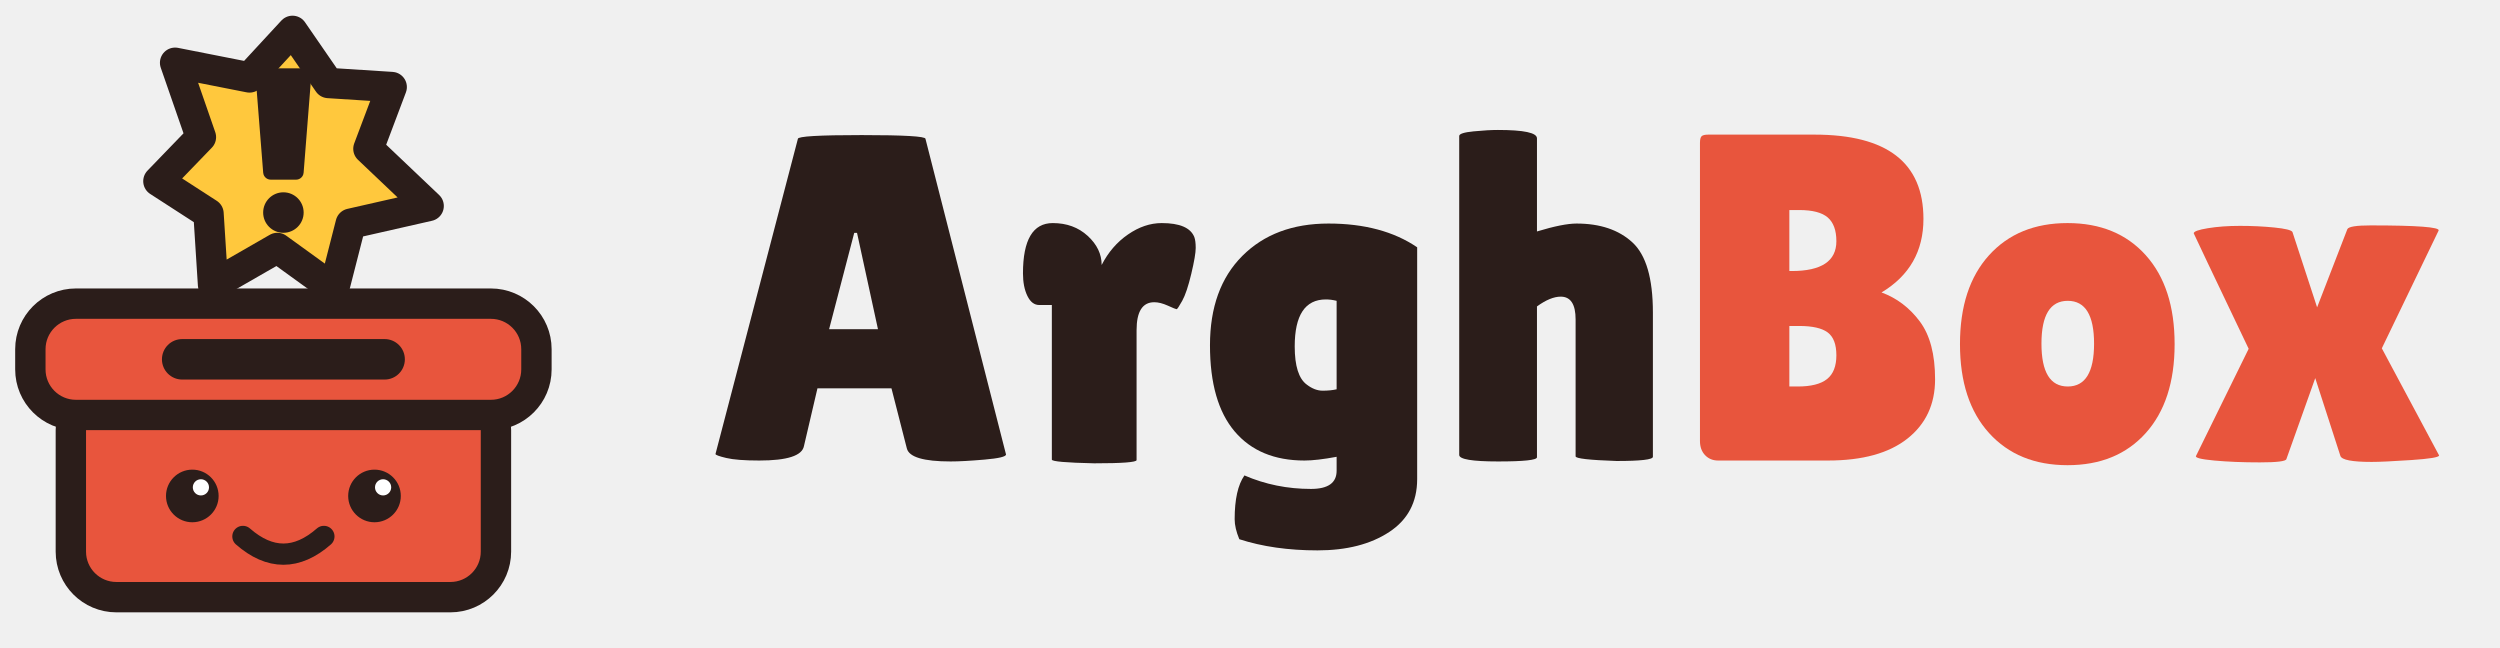
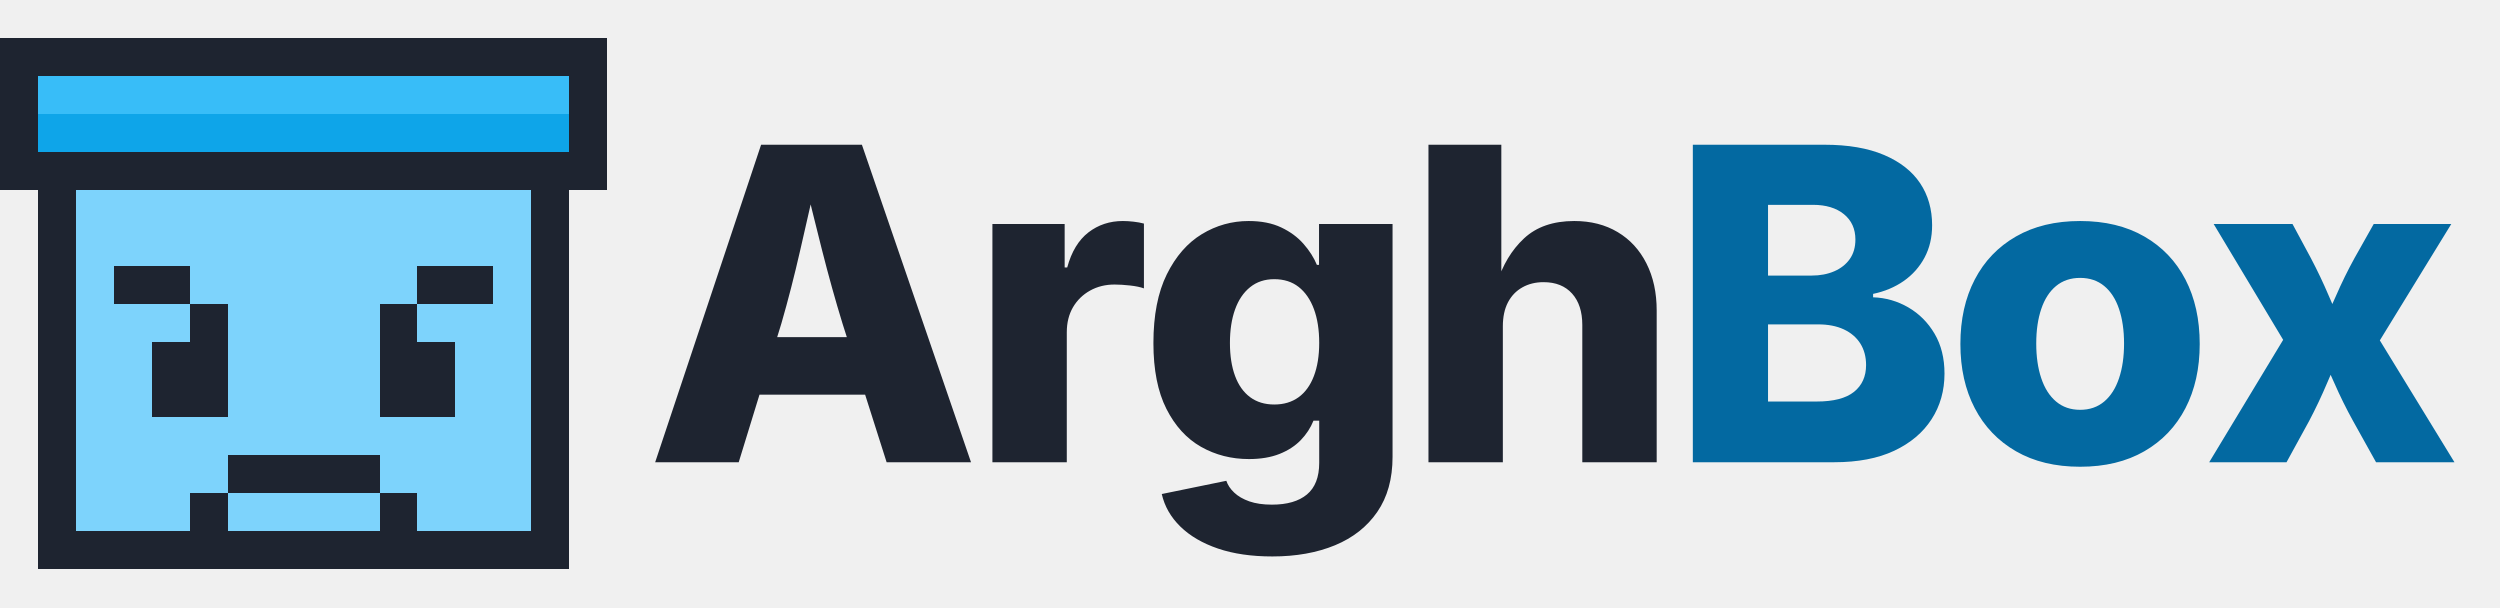
- <svg xmlns="http://www.w3.org/2000/svg" viewBox="8 0 494 128" width="494" height="128" role="img" aria-label="ArghBox">
-   <defs>
-     <path id="d41" d="M520 2L520 2Q433 2 426 -26L426 -26L393 -155L234 -155L205 -31Q199 0 109 0L109 0Q61 0 38 -5.5Q15 -11 15 -14L15 -14L192 -691Q192 -699 329 -699Q466 -699 466 -691L466 -691L639 -13Q639 -6 593 -2Q547 2 520 2M313 -489L259 -282L364 -282L319 -489L313 -489" />
-     <path id="d72" d="M264 -280L264 -1Q264 6 173 6L173 6Q82 4 82 -2L82 -2L82 -334L55 -334Q39 -334 29.5 -353.5Q20 -373 20 -402L20 -402Q20 -510 84 -510L84 -510Q129 -510 159 -482.5Q189 -455 189 -420L189 -420Q210 -461 245.5 -485.5Q281 -510 318 -510L318 -510Q376 -510 388 -480L388 -480Q391 -472 391 -456.5Q391 -441 381.5 -401Q372 -361 362 -343Q352 -325 350 -325Q348 -325 331.5 -332.5Q315 -340 302 -340L302 -340Q264 -340 264 -280L264 -280" />
-     <path id="d67" d="M229 0L229 0Q132 0 79 -62.5Q26 -125 26 -247.5Q26 -370 95.5 -439.5Q165 -509 280.5 -509Q396 -509 471 -458L471 -458L471 40Q471 114 411 153.5Q351 193 257 193Q163 193 89 169L89 169Q79 145 79 126L79 126Q79 62 100 32L100 32Q167 61 243 61L243 61Q298 61 298 22L298 22L298 -8Q255 0 229 0M275 -346L275 -346Q208 -346 208 -245L208 -245Q208 -182 234 -163L234 -163Q251 -150 268 -150Q285 -150 298 -153L298 -153L298 -343Q286 -346 275 -346" />
-     <path id="d68" d="M212 -331L212 -7Q212 2 128.5 2Q45 2 45 -12L45 -12L45 -697Q45 -704 76 -707Q107 -710 128 -710L128 -710Q212 -710 212 -692L212 -692L212 -492Q268 -509 297 -509L297 -509Q373 -509 417 -468.5Q461 -428 461 -318L461 -318L461 -8Q461 1 383 1L383 1Q295 -2 295 -9L295 -9L295 -303Q295 -352 263 -352L263 -352Q241 -352 212 -331L212 -331" />
-     <path id="d42" d="M541 -519L541 -519Q541 -415 451 -361L451 -361Q500 -343 533 -299Q566 -255 566 -174.5Q566 -94 506.5 -47Q447 0 336 0L336 0L100 0Q83 0 72 -11.5Q61 -23 61 -42L61 -42L61 -682Q61 -693 64.5 -696.5Q68 -700 79 -700L79 -700L307 -700Q541 -700 541 -519M274 -538L253 -538L253 -407L258 -407Q354 -407 354 -471L354 -471Q354 -506 335.5 -522Q317 -538 274 -538L274 -538M274 -289L253 -289L253 -159L271 -159Q314 -159 334 -175Q354 -191 354 -226Q354 -261 335.5 -275Q317 -289 274 -289L274 -289" />
-     <path id="d6f" d="M88.5 -59Q26 -128 26 -250Q26 -372 88.5 -441Q151 -510 257 -510Q363 -510 425 -441Q487 -372 487 -250Q487 -128 425 -59Q363 10 257 10Q151 10 88.5 -59M257.5 -343Q201 -343 201 -251Q201 -159 257.5 -159Q314 -159 314 -251Q314 -343 257.5 -343" />
-     <path id="d78" d="M280 -329L345 -497Q349 -505 395 -505L395 -505Q545 -505 541 -494L541 -494L419 -241Q542 -11 542 -11L542 -11Q542 -5 482 -1Q422 3 397 3L397 3Q334 3 330 -10L330 -10L276 -177L214 -3Q212 4 157 4Q102 4 59 0Q16 -4 20 -10L20 -10L133 -240Q15 -487 15 -488L15 -488Q15 -494 45.5 -499Q76 -504 114.5 -504Q153 -504 188 -500.5Q223 -497 227 -491L227 -491L280 -329" />
-   </defs>
-   <g transform="translate(0 0)">
-     <path d="M65.8 6.1L72.9 16.4L85.4 17.2L80.8 29.4L92.7 40.7L77.3 44.2L74 57.1L62.8 49L50.1 56.3L49.2 42.2L39.3 35.8L47.7 27.1L42.6 12.4L57.3 15.3Z" fill="#ffc83d" stroke="#2b1d1a" stroke-width="6" stroke-linejoin="round" />
-     <path d="M60 15h8l-1.5 19h-5z" fill="#2b1d1a" stroke="#2b1d1a" stroke-width="3" stroke-linejoin="round" />
-     <circle cx="64" cy="42" r="4" fill="#2b1d1a" />
-     <rect x="22" y="76" width="84" height="42" rx="9" fill="#e8553d" stroke="#2b1d1a" stroke-width="6" stroke-linejoin="round" />
-     <rect x="14" y="60" width="100" height="22" rx="9" fill="#e8553d" stroke="#2b1d1a" stroke-width="6" stroke-linejoin="round" />
-     <rect x="40" y="67" width="48" height="8" rx="4" fill="#2b1d1a" />
-     <circle cx="46" cy="98" r="5.2" fill="#2b1d1a" />
-     <circle cx="82" cy="98" r="5.2" fill="#2b1d1a" />
-     <circle cx="47.7" cy="96.3" r="1.6" fill="#fff" />
-     <circle cx="83.7" cy="96.3" r="1.6" fill="#fff" />
-     <path d="M56 106q8 7 16 0" fill="none" stroke="#2b1d1a" stroke-width="4.2" stroke-linecap="round" />
+ <svg xmlns="http://www.w3.org/2000/svg" viewBox="0 0 527 128" width="527" height="128" role="img" aria-label="ArghBox">
+   <g transform="translate(0 0) scale(8)" shape-rendering="crispEdges">
+     <path fill="#1E2430" d="M0 1h16v4H0zM1 5h14v10H1z" />
+     <path fill="#38BDF8" d="M1 2h14v1H1z" />
+     <path fill="#0EA5E9" d="M1 3h14v1H1z" />
+     <path fill="#7DD3FC" d="M2 5h12v9H2z" />
+     <path fill="#1E2430" d="M3 7h2v1H3zM5 8h1v1H5zM11 7h2v1h-2zM10 8h1v1h-1zM4 9h2v2H4zM10 9h2v2h-2zM6 12h4v1H6zM5 13h1v1H5zM10 13h1v1h-1z" />
  </g>
-   <g fill="#2b1d1a">
-     <use href="#d41" transform="translate(148 91) scale(0.092)" />
-     <use href="#d72" transform="translate(208.3 91) scale(0.092)" />
-     <use href="#d67" transform="translate(244.7 91) scale(0.092)" />
-     <use href="#d68" transform="translate(292.2 91) scale(0.092)" />
-   </g>
-   <g fill="#e8553d">
-     <use href="#d42" transform="translate(338.3 91) scale(0.092)" />
-     <use href="#d6f" transform="translate(392.9 91) scale(0.092)" />
-     <use href="#d78" transform="translate(440.1 91) scale(0.092)" />
-   </g>
+   <path fill="#1E2430" d="M155.72 97.44L138.11 97.44L160.44 30.51L181.69 30.51L204.69 97.44L186.90 97.44L177.60 68.20Q175.35 60.88 173.26 52.63Q171.17 44.39 169.06 35.54L172.61 35.54Q170.59 44.43 168.70 52.68Q166.82 60.92 164.71 68.20L155.72 97.44M189.55 83.20L153.29 83.20L153.29 71.07L189.55 71.07M224.88 97.44L209.20 97.44L209.20 47.22L224.43 47.22L224.43 56.38L224.97 56.38Q226.32 51.40 229.44 48.99Q232.56 46.59 236.70 46.59Q237.77 46.59 238.96 46.73Q240.15 46.86 241.14 47.13L241.14 60.79Q240.02 60.38 238.20 60.18Q236.38 59.98 234.94 59.98Q232.07 59.98 229.78 61.26Q227.49 62.54 226.18 64.78Q224.88 67.03 224.88 70.04M268.21 117.30Q261.65 117.30 256.76 115.64Q251.86 113.97 248.83 111.01Q245.79 108.04 244.90 104.14L258.51 101.35Q258.96 102.70 260.17 103.84Q261.38 104.99 263.36 105.69Q265.34 106.38 268.12 106.38Q272.93 106.38 275.51 104.23Q278.09 102.07 278.09 97.58L278.09 88.68L276.88 88.68Q275.98 90.93 274.21 92.77Q272.43 94.61 269.72 95.69Q267 96.77 263.27 96.77Q257.74 96.77 253.18 94.19Q248.62 91.60 245.88 86.19Q243.14 80.78 243.14 72.33Q243.14 63.53 245.97 57.82Q248.80 52.12 253.36 49.35Q257.92 46.59 263.22 46.59Q267.22 46.59 270.07 47.94Q272.93 49.29 274.79 51.42Q276.66 53.55 277.60 55.84L278.05 55.84L278.05 47.22L293.55 47.22L293.55 96.32Q293.55 103.24 290.33 107.91Q287.12 112.58 281.42 114.94Q275.71 117.30 268.21 117.30M268.61 85.27Q271.62 85.27 273.74 83.74Q275.85 82.21 276.97 79.27Q278.09 76.33 278.09 72.29Q278.09 68.15 276.97 65.14Q275.85 62.13 273.76 60.49Q271.67 58.85 268.61 58.85Q265.61 58.85 263.52 60.54Q261.43 62.22 260.35 65.23Q259.27 68.24 259.27 72.29Q259.27 76.33 260.35 79.25Q261.43 82.17 263.52 83.72Q265.61 85.27 268.61 85.27M316.80 68.78L316.80 97.44L301.12 97.44L301.12 30.51L316.48 30.51L316.48 59.89L315.49 59.89Q317.34 53.91 321.27 50.25Q325.20 46.59 331.85 46.59Q337.10 46.59 341.01 48.93Q344.92 51.26 347.07 55.53Q349.23 59.80 349.23 65.46L349.23 97.44L333.55 97.44L333.55 68.51Q333.55 64.29 331.40 61.89Q329.24 59.48 325.38 59.48Q322.86 59.48 320.91 60.58Q318.95 61.68 317.87 63.75Q316.80 65.82 316.80 68.78" />
+   <path fill="#0369A1" d="M386.67 97.44L356.85 97.44L356.85 30.51L384.61 30.51Q392.07 30.51 397.14 32.66Q402.22 34.82 404.76 38.62Q407.29 42.41 407.29 47.49Q407.29 51.31 405.70 54.29Q404.10 57.28 401.30 59.24Q398.49 61.19 394.85 61.95L394.85 62.67Q398.85 62.81 402.29 64.81Q405.72 66.81 407.81 70.35Q409.90 73.90 409.90 78.75Q409.90 84.15 407.18 88.37Q404.46 92.59 399.30 95.02Q394.13 97.44 386.67 97.44M372.70 68.38L372.70 84.64L382.95 84.64Q388.29 84.64 390.83 82.60Q393.37 80.55 393.37 76.96Q393.37 74.35 392.16 72.42Q390.94 70.49 388.67 69.43Q386.41 68.38 383.26 68.38L372.70 68.38M372.70 43.18L372.70 58.09L381.91 58.09Q384.56 58.09 386.65 57.19Q388.74 56.29 389.93 54.61Q391.12 52.92 391.12 50.50Q391.12 47.13 388.70 45.15Q386.27 43.18 382.18 43.18M438.49 98.39Q430.63 98.39 424.97 95.13Q419.31 91.87 416.28 86.05Q413.25 80.24 413.25 72.51Q413.25 64.74 416.28 58.92Q419.31 53.10 424.97 49.85Q430.63 46.59 438.49 46.59Q446.36 46.59 452.02 49.85Q457.68 53.10 460.69 58.92Q463.70 64.74 463.70 72.51Q463.70 80.24 460.69 86.05Q457.68 91.87 452.02 95.13Q446.36 98.39 438.49 98.39M438.49 86.39Q441.50 86.39 443.57 84.64Q445.64 82.89 446.69 79.74Q447.75 76.60 447.75 72.42Q447.75 68.24 446.69 65.12Q445.64 62 443.57 60.29Q441.50 58.58 438.49 58.58Q435.49 58.58 433.42 60.29Q431.35 62 430.30 65.12Q429.24 68.24 429.24 72.42Q429.24 76.60 430.30 79.74Q431.35 82.89 433.42 84.64Q435.49 86.39 438.49 86.39M482 97.44L465.70 97.44L484.97 65.55L484.97 77.77L466.64 47.22L483.26 47.22L487.13 54.41Q489.19 58.32 490.90 62.34Q492.61 66.36 494.36 70.13L488.83 70.13Q490.67 66.40 492.43 62.36Q494.18 58.32 496.33 54.41L500.38 47.22L516.73 47.22L497.95 77.81L497.95 65.68L517.40 97.44L500.87 97.44L496.02 88.73Q493.86 84.82 492.07 80.73Q490.27 76.64 488.47 72.91L494 72.91Q492.29 76.64 490.56 80.73Q488.83 84.82 486.77 88.73" />
</svg>
